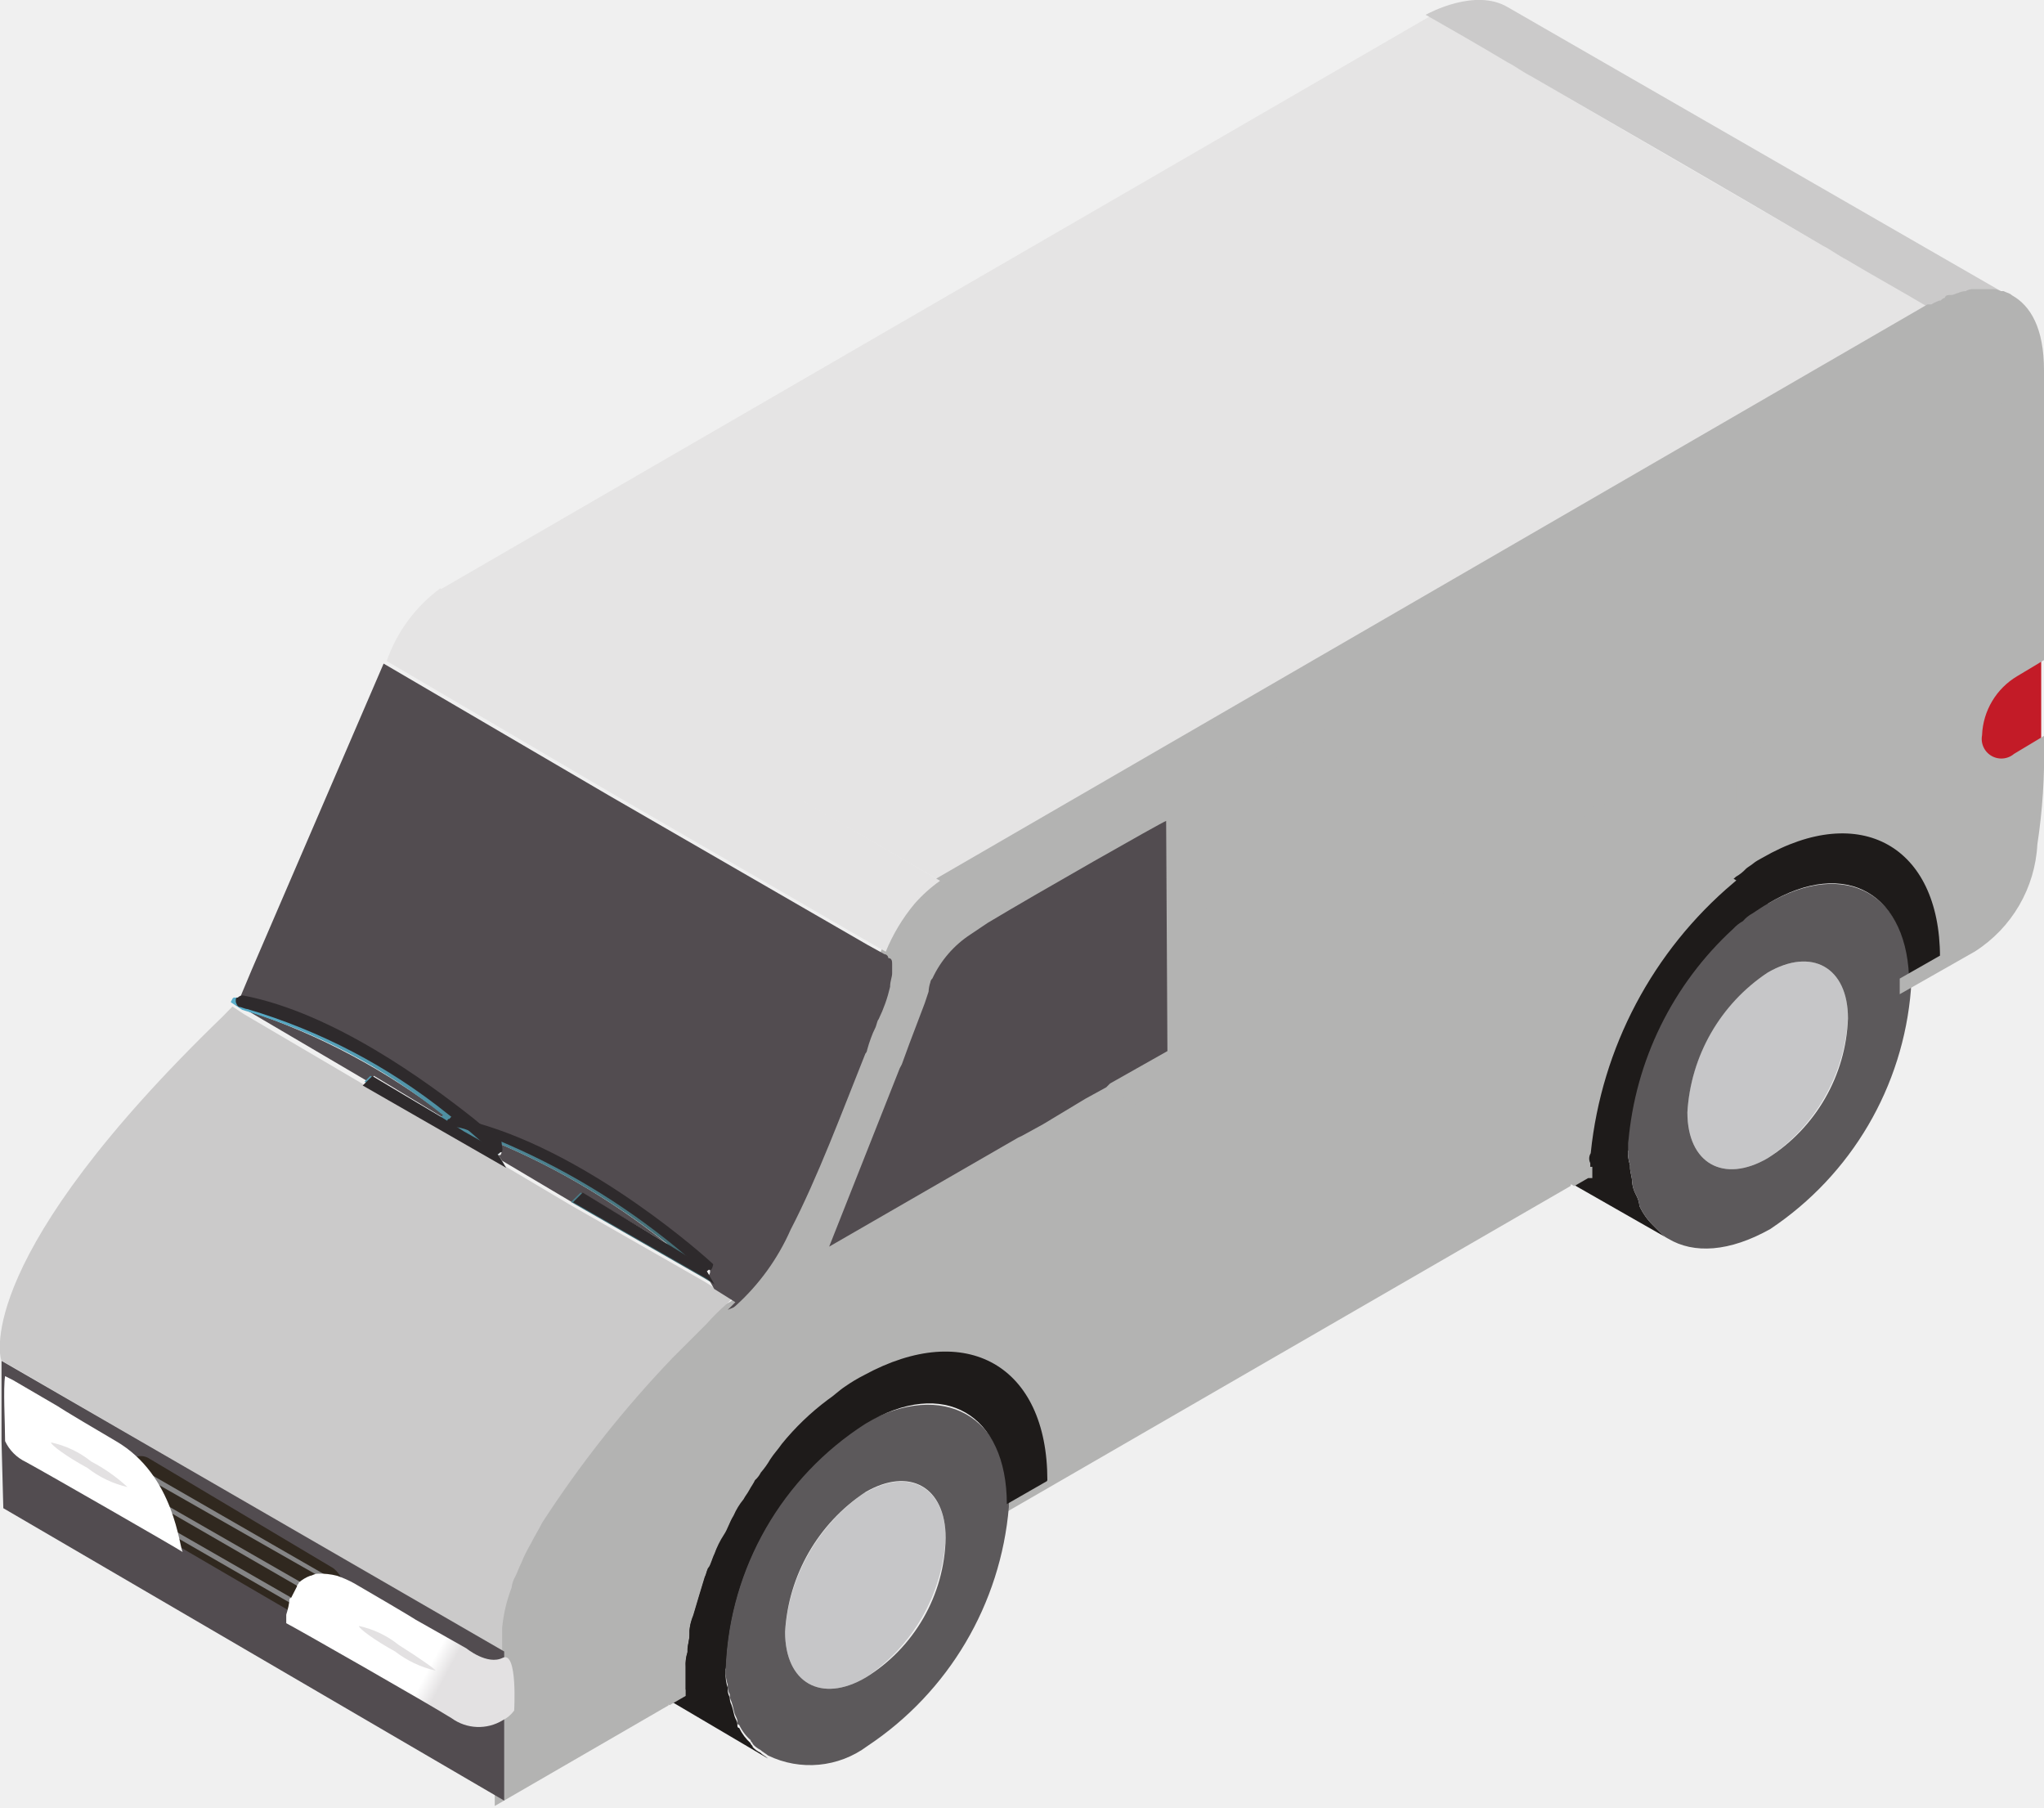
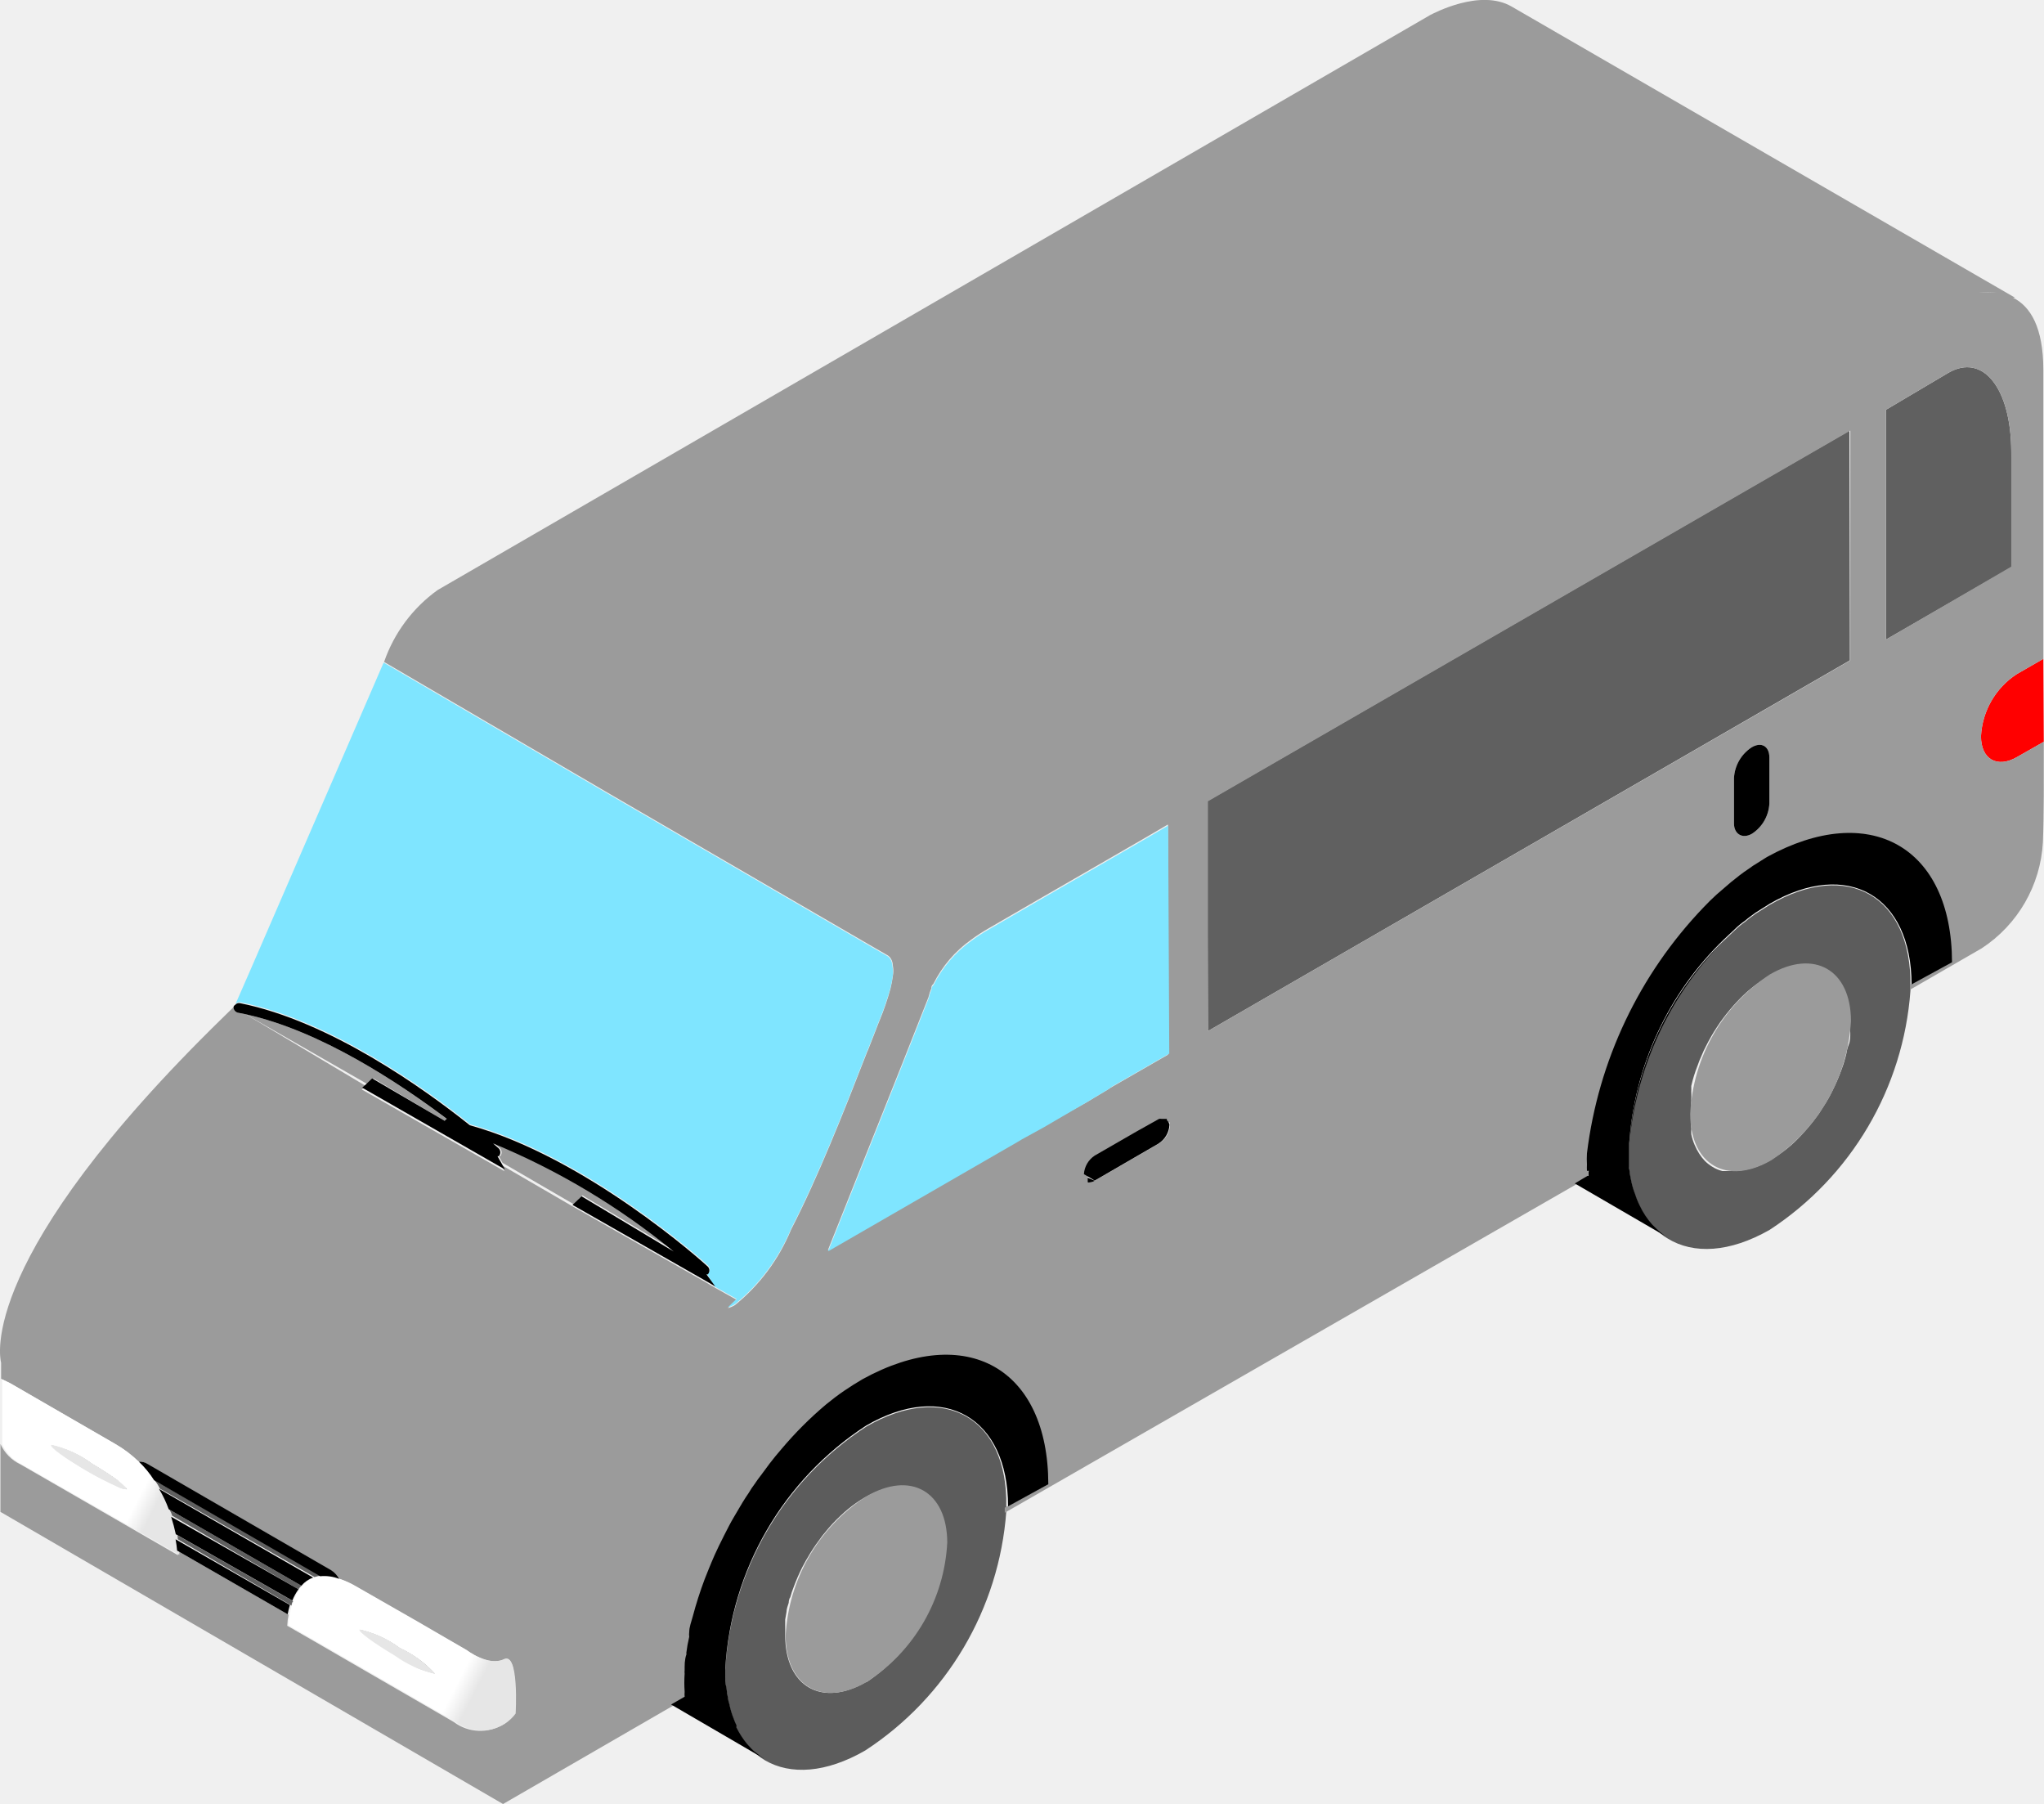
- <svg xmlns="http://www.w3.org/2000/svg" id="Capa_1" data-name="Capa 1" viewBox="0 0 80.19 70.9">
+ <svg xmlns="http://www.w3.org/2000/svg" xmlns:xlink="http://www.w3.org/1999/xlink" id="Capa_1" data-name="Capa 1" viewBox="0 0 92.44 81.55">
  <defs>
-     <style>.cls-1,.cls-14{fill:none;}.cls-2{fill:#c31b27;}.cls-3{fill:#c6c6c8;}.cls-4{fill:#1e1b1a;}.cls-5{fill:#5c595b;}.cls-6{fill:#b3b3b2;}.cls-7{fill:#afb0b0;}.cls-8{fill:#5f5e60;}.cls-9{fill:#e5e4e4;}.cls-10{fill:#cbcaca;}.cls-11{fill:#524c50;}.cls-12{clip-path:url(#clip-path);}.cls-13{fill:url(#Degradado_sin_nombre_256);}.cls-14{stroke:#b3b3b2;stroke-miterlimit:22.93;stroke-width:0.22px;}.cls-15{fill:#30281f;}.cls-16{fill:#858586;}.cls-17{clip-path:url(#clip-path-2);}.cls-18{fill:url(#Degradado_sin_nombre_257);}.cls-19{fill:#fff;}.cls-20{fill:#e3e1e2;}.cls-21{fill:#2e2a2c;}</style>
-     <clipPath id="clip-path" transform="translate(-53.83 -53.19)">
-       <path class="cls-1" d="M81.86,103.57l-.38-.23-5.25-3,.38-.37,3.6,2.17a28.43,28.43,0,0,0-7.06-4.2c.15.08.23.15.23.23a.22.22,0,0,1,0,.3H73.3l.15.22-5.32-3.07.23-.23L71.13,97l.08-.07a23.07,23.07,0,0,0-7.88-4.13l-.45-.3.08-.15a.28.28,0,0,1,.22-.07c3.53.67,7.2,3.37,9,4.8,4.58,1.27,9.08,5.32,9.3,5.55a.22.22,0,0,1,0,.3h-.07Z" />
-     </clipPath>
-     <linearGradient id="Degradado_sin_nombre_256" x1="8.83" y1="44.76" x2="27.58" y2="44.76" gradientUnits="userSpaceOnUse">
-       <stop offset="0" stop-color="#59afcc" />
-       <stop offset="1" stop-color="#446a70" />
-     </linearGradient>
-     <clipPath id="clip-path-2" transform="translate(-53.83 -53.19)">
-       <path class="cls-1" d="M74,120.29a1.23,1.23,0,0,1-.45.38,1.81,1.81,0,0,1-2-.08c-.82-.52-6.22-3.6-6.53-3.75a1.54,1.54,0,0,1,.08-.45,2.76,2.76,0,0,0,.08-.37c0-.08,0-.15.07-.15l.23-.45c0-.08.07-.08.07-.15A1.47,1.47,0,0,1,66,115c.08,0,.15-.08.3-.08a2.63,2.63,0,0,1,.75.08,4.07,4.07,0,0,1,.68.3c2.32,1.35,2.4,1.42,2.4,1.42l2,1.13s.82.67,1.42.37.45,2.1.45,2.1" />
-     </clipPath>
-     <linearGradient id="Degradado_sin_nombre_257" x1="10.87" y1="62.16" x2="18.95" y2="66.51" gradientUnits="userSpaceOnUse">
+     <style>.cls-1{fill:red;}.cls-2{fill:#b0b1b1;}.cls-3{fill:#5c5c5c;}.cls-4{fill:#606060;}.cls-5{fill:#9b9b9b;}.cls-6{fill:url(#linear-gradient);}.cls-7{fill:url(#linear-gradient-2);}.cls-8{fill:url(#linear-gradient-3);}.cls-9{fill:#fff;}.cls-10{fill:#e6e6e6;}.cls-11{fill:#7fe5ff;}</style>
+     <linearGradient id="linear-gradient" x1="34.22" y1="120.26" x2="44.27" y2="125.41" gradientUnits="userSpaceOnUse">
      <stop offset="0" stop-color="#fff" />
      <stop offset="0.74" stop-color="#fff" />
-       <stop offset="0.82" stop-color="#e3e1e2" />
-       <stop offset="1" stop-color="#e3e1e2" />
+       <stop offset="0.82" stop-color="#e6e6e6" />
    </linearGradient>
+     <linearGradient id="linear-gradient-2" x1="37.12" y1="121.93" x2="40.52" y2="123.68" xlink:href="#linear-gradient" />
+     <linearGradient id="linear-gradient-3" x1="20.16" y1="112" x2="29.76" y2="116.92" xlink:href="#linear-gradient" />
  </defs>
-   <path class="cls-2" d="M133.91,82.27l-1,.6a.88.88,0,0,1-1.43-.83,2.93,2.93,0,0,1,1.43-2.4l1-.6v3.23" transform="translate(-53.83 -53.19)" />
-   <path class="cls-3" d="M123.18,91.34c1.72-1,3.15-.22,3.15,1.8a7.07,7.07,0,0,1-3.15,5.48c-1.72,1-3.15.22-3.15-1.8a7,7,0,0,1,3.15-5.48" transform="translate(-53.83 -53.19)" />
-   <path class="cls-4" d="M123.18,88.64c-.15.08-.38.23-.6.38a1.53,1.53,0,0,0-.38.3,1.3,1.3,0,0,0-.37.3A12.18,12.18,0,0,0,117.7,98v.3a1.58,1.58,0,0,0,.08.6V99c0,.15.08.38.08.53a1.28,1.28,0,0,0,.15.52,1.12,1.12,0,0,1,.14.45,2.54,2.54,0,0,0,.53.75l.3.3a1,1,0,0,0,.3.23l-3.68-2.1-1.5-.9a7.57,7.57,0,0,0,.6-3c0-2.18.6-2.78,1.73-5.1.82-1.5,1.57-3.08,2.25-4.65l3.07,1.8Z" transform="translate(-53.83 -53.19)" />
-   <path class="cls-5" d="M123.18,98.62c-1.72,1-3.15.22-3.15-1.8a7.07,7.07,0,0,1,3.15-5.48c1.72-1,3.15-.22,3.15,1.8a6.78,6.78,0,0,1-3.15,5.48m0-10c-.15.08-.38.23-.6.38a1.53,1.53,0,0,0-.38.3,1.3,1.3,0,0,0-.37.3A12.18,12.18,0,0,0,117.7,98v.3a1.58,1.58,0,0,0,.08.6V99c0,.15.08.38.08.53a1.28,1.28,0,0,0,.15.52,1.12,1.12,0,0,1,.14.45,2.54,2.54,0,0,0,.53.75l.3.3a1,1,0,0,0,.3.23c1,.6,2.4.52,4-.38A12.48,12.48,0,0,0,128.8,92v-.23C128.73,88.27,126.25,86.84,123.18,88.64Z" transform="translate(-53.83 -53.19)" />
-   <path class="cls-4" d="M130.31,90.89l-1.58.9c0-3.52-2.47-5-5.55-3.15-.15.08-.37.23-.6.38a1.3,1.3,0,0,0-.37.3,1.53,1.53,0,0,0-.38.3,12.86,12.86,0,0,0-4.12,8.4v.3l-1.5.9h-.08v-.9a17,17,0,0,1,5.62-10.65c.08-.08.23-.15.3-.3a2.19,2.19,0,0,0,.38-.3c.08-.08.22-.15.3-.23s.22-.15.37-.22c4-2.1,7.21-.3,7.21,4.27" transform="translate(-53.83 -53.19)" />
-   <path class="cls-6" d="M123.18,84.67a1.54,1.54,0,0,1-.67,1.2c-.38.22-.68.07-.68-.38v-1.8a1.53,1.53,0,0,1,.68-1.2.41.41,0,0,1,.67.38Z" transform="translate(-53.83 -53.19)" />
-   <polygon class="cls-7" points="45.43 44.83 42.88 46.26 42.51 45.96 40.1 44.61 40.03 44.61 35.3 41.83 35.6 41.01 36.2 39.43 42.58 43.11 44.6 44.31 45.43 44.83" />
-   <path class="cls-8" d="M99.25,97l-.82.45-1.65,1-2-1.13L89.5,94.27l.61-1.58.14-.45a1.2,1.2,0,0,1,.08-.37l6.9,4Z" transform="translate(-53.83 -53.19)" />
-   <path class="cls-7" d="M99.63,97.27a.82.82,0,0,1-.45.75l-.83-.53-2-1.2L90,92.62l.15-.45a1.45,1.45,0,0,1,.07-.38.28.28,0,0,1,.08-.15l7,4L99.4,97V97c.23.08.23.15.23.23" transform="translate(-53.83 -53.19)" />
-   <path class="cls-7" d="M96.7,99.44a.28.28,0,0,0-.15.08H96.4l-2.7-1.58L93,97.49l-2.47-1.42c-.45-.3-.9-.53-1.35-.83l.07-.15,4.73,2.78h0l2.4,1.42Z" transform="translate(-53.83 -53.19)" />
-   <path class="cls-7" d="M99.63,94.42l-2.25,1.27-.15.15-.82.45-1.66,1-.82.45h0l-.15.07-7.42,4.28,2.77-7,.08-.15.3-.82.6-1.58.15-.45a1.35,1.35,0,0,1,.07-.37.24.24,0,0,1,.08-.15,4.15,4.15,0,0,1,1.5-1.73h0Z" transform="translate(-53.83 -53.19)" />
-   <path class="cls-8" d="M99.56,97a.14.14,0,0,0-.23,0h-.08l-2-1.13-6.9-4a.25.25,0,0,1,.07-.15l7,4Z" transform="translate(-53.83 -53.19)" />
-   <path class="cls-9" d="M129.56,65.24,90.71,87.74,71.06,76.34l38.85-22.5c1,.6,2.09,1.2,3.22,1.88.3.15.6.37.9.52,3.68,2.18,7.72,4.5,11.47,6.68.3.15.61.37.9.52l3.16,1.8" transform="translate(-53.83 -53.19)" />
-   <path class="cls-6" d="M132.63,75.37l-4.95,2.85v-9a26.34,26.34,0,0,0,2.47-1.43c1.36-.82,2.48.6,2.48,3.08Z" transform="translate(-53.83 -53.19)" />
-   <path class="cls-10" d="M132.78,64.87h-.08c-.07-.08-.15-.08-.29-.15h-.08c-.08,0-.15-.08-.3-.08a1.36,1.36,0,0,0-.75,0,.42.42,0,0,0-.3.08.59.59,0,0,0-.3.07c-.07,0-.22.08-.3.08s-.15,0-.15.07-.07,0-.15.08-.07.07-.15.07a1.64,1.64,0,0,0-.3.15h-.15c-1-.6-2.1-1.2-3.22-1.87-.3-.15-.6-.38-.9-.53-3.68-2.17-7.73-4.5-11.48-6.67-.3-.15-.6-.38-.9-.53-1.12-.67-2.17-1.27-3.22-1.87.15-.08,1.95-1.05,3.22-.3Z" transform="translate(-53.83 -53.19)" />
-   <path class="cls-8" d="M96.33,99.14v.23l-2.7-1.58-.75-.45-2.47-1.42-1.35-.83.07-.15.3-.82,5.25,3.07,2,1.13a1.56,1.56,0,0,0-.38.82" transform="translate(-53.83 -53.19)" />
-   <path class="cls-6" d="M99.63,97.27a.82.82,0,0,1-.45.75L96.7,99.44a.28.28,0,0,0-.15.08H96.4v-.23a1,1,0,0,1,.45-.75l1.65-1,.83-.45h.3v.15" transform="translate(-53.83 -53.19)" />
-   <path class="cls-3" d="M87.78,111.74c1.72-1,3.15-.22,3.15,1.8A7.07,7.07,0,0,1,87.78,119c-1.72,1-3.15.22-3.15-1.8a7.23,7.23,0,0,1,3.15-5.48" transform="translate(-53.83 -53.19)" />
-   <path class="cls-4" d="M82.3,118.64v.15a1.53,1.53,0,0,0,.08.6.66.66,0,0,0,.08.38.61.61,0,0,0,.07.3c.08.22.08.37.15.52s.08.15.08.3c0,0,0,.08.07.08a1.93,1.93,0,0,0,.45.6c0,.07.08.07.08.15a1,1,0,0,0,.3.22c.07.08.22.15.3.23L80.28,120l-2.47-1.42a8.4,8.4,0,0,0,1.57-2.7c.53-1.58.75-3,1.88-4.13,1.35-1.35,2.62-2.77,4-4.2l1.28.75,1.42.83a11.58,11.58,0,0,0-5.63,9.52" transform="translate(-53.83 -53.19)" />
-   <path class="cls-11" d="M71.35,97a.07.07,0,0,0-.07.07L68.5,95.39l-.22.23-4.73-2.78A26.26,26.26,0,0,1,71.35,97" transform="translate(-53.83 -53.19)" />
-   <path class="cls-11" d="M80.28,102.14,76.68,100l-.37.37-2.78-1.65-.15-.22h.08a.24.24,0,0,0,0-.3l-.23-.23a28.16,28.16,0,0,1,7,4.2" transform="translate(-53.83 -53.19)" />
-   <g class="cls-12">
-     <rect class="cls-13" x="9.06" y="39.13" width="18.97" height="11.25" />
-   </g>
-   <path class="cls-6" d="M116.13,98.39a16.12,16.12,0,0,1,5.63-10.65l-3.08-1.8c-.67,1.58-3.23,3.15-4,4.65a8.32,8.32,0,0,0-1.34,5.1c0,1.13,1.12,2.1.75,3l1.5.9.52-.3h.08v-.22h-.08v-.23A.51.51,0,0,1,116.13,98.39ZM99.56,97l-2.1-1.28-.15.15-.83.45-1.65,1-.82.45h0l-.15.07,2.7,1.58v-.23a1,1,0,0,1,.46-.75l1.65-1,.82-.45Zm-14.48,10.5-4,4.2a9,9,0,0,0-1.88,4.12,6.91,6.91,0,0,1-1.58,2.7l2.48,1.43.52-.3v-.15h0v-.9a1.73,1.73,0,0,1,.07-.6v-.08c0-.22.08-.37.08-.6v-.15a1.71,1.71,0,0,1,.15-.6c.15-.52.3-1,.45-1.5.07-.15.07-.3.15-.37s.15-.38.22-.53a4.07,4.07,0,0,1,.38-.75c.15-.22.22-.52.37-.75a3.13,3.13,0,0,1,.38-.6c.07-.15.15-.22.22-.37s.15-.23.23-.38a1,1,0,0,0,.22-.3,3.34,3.34,0,0,0,.38-.52c.15-.23.3-.38.45-.6a9.53,9.53,0,0,1,1.8-1.73ZM73.61,118.19h0v2.55a1.27,1.27,0,0,0,.45-.37S74.2,117.89,73.61,118.19Z" transform="translate(-53.83 -53.19)" />
-   <path class="cls-14" d="M116.13,98.39a16.12,16.12,0,0,1,5.63-10.65l-3.08-1.8c-.67,1.58-3.23,3.15-4,4.65a8.32,8.32,0,0,0-1.34,5.1c0,1.13,1.12,2.1.75,3l1.5.9.52-.3h.08v-.22h-.08v-.23A.51.51,0,0,1,116.13,98.39ZM99.56,97l-2.1-1.28-.15.15-.83.45-1.65,1-.82.45h0l-.15.07,2.7,1.58v-.23a1,1,0,0,1,.46-.75l1.65-1,.82-.45Zm-14.48,10.5-4,4.2a9,9,0,0,0-1.88,4.12,6.91,6.91,0,0,1-1.58,2.7l2.48,1.43.52-.3v-.15h0v-.9a1.73,1.73,0,0,1,.07-.6v-.08c0-.22.08-.37.08-.6v-.15a1.71,1.71,0,0,1,.15-.6c.15-.52.3-1,.45-1.5.07-.15.07-.3.15-.37s.15-.38.22-.53a4.07,4.07,0,0,1,.38-.75c.15-.22.22-.52.37-.75a3.13,3.13,0,0,1,.38-.6c.07-.15.15-.22.22-.37s.15-.23.23-.38a1,1,0,0,0,.22-.3,3.34,3.34,0,0,0,.38-.52c.15-.23.3-.38.45-.6a9.53,9.53,0,0,1,1.8-1.73ZM73.61,118.19h0v2.55a1.27,1.27,0,0,0,.45-.37S74.2,117.89,73.61,118.19Z" transform="translate(-53.83 -53.19)" />
-   <path class="cls-6" d="M127.76,78.22v-9c.07,0,1.12-.6,2.47-1.43s2.47.6,2.47,3.08v4.5ZM101.2,93.59v-9l25.13-14.47v9Zm21.31-7.72c-.38.22-.68.07-.68-.38v-1.8a1.53,1.53,0,0,1,.68-1.2.41.41,0,0,1,.67.38v1.8A1.54,1.54,0,0,1,122.51,85.87ZM99.25,98l-2.47,1.42a.24.24,0,0,0-.15.08h-.15l-2.7-1.58-7.43,4.28,2.78-7,.08-.15.29-.82.61-1.58.14-.45a1.2,1.2,0,0,1,.08-.37.24.24,0,0,1,.08-.15A4.15,4.15,0,0,1,91.91,90h0l.67-.45c2-1.2,6.75-3.9,7-4.05v9l-2.25,1.28,2.1,1.2h.07v.22A.82.82,0,0,1,99.25,98Zm34.66-15.75-1,.6a.88.88,0,0,1-1.43-.83,2.93,2.93,0,0,1,1.43-2.4l1-.6V67.72c0-1.65-.53-2.48-1.2-2.85-.08-.08-.15-.08-.3-.15h-.08c-.07,0-.15-.08-.3-.08h-.75a.44.44,0,0,0-.3.08.61.61,0,0,0-.3.07c-.07,0-.15.08-.3.08s-.15,0-.15.07-.07,0-.15.08-.07.07-.15.07a1.64,1.64,0,0,0-.3.15h-.15L90.63,87.74a5.69,5.69,0,0,0-1,.9,7.18,7.18,0,0,0-1.13,1.88.15.15,0,0,1,.15.15.26.26,0,0,1,.08.22v.38c0,.15-.08.3-.08.52a6,6,0,0,1-.45,1.28c-.07.07-.07.22-.15.37s-.22.53-.3.83a.29.29,0,0,1-.07.15c-.9,2.25-1.88,4.87-2.93,6.9a8.91,8.91,0,0,1-2.17,3,1.64,1.64,0,0,1-.3.15l-.08.07a8.83,8.83,0,0,0-.75.75l-1.35,1.35a43,43,0,0,0-5.1,6.45c-.15.3-.3.53-.45.83a7.6,7.6,0,0,0-.38.75c-.07.15-.15.37-.22.52a1,1,0,0,0-.15.45,5.62,5.62,0,0,0-.38,1.58v1c.6-.3.38,2.1.38,2.1a1.27,1.27,0,0,1-.45.37v3.15l6.6-3.82c-.07-6.46,3.82-10.17,6.9-12.23a6.18,6.18,0,0,1,.75-.45c3.9-2.25,7.12-.45,7.12,4l-1.57.9v.23l22.2-12.83c.89-2.58,1.05-9.07,6.15-11.85.07-.07.22-.15.37-.3a1.53,1.53,0,0,0,.38-.3c.07-.07.22-.15.3-.22s.22-.15.37-.23c3.9-2.25,7.13-.45,7.13,4l-1.58.9V92l2.78-1.58a5.2,5.2,0,0,0,2.4-4.12A23.12,23.12,0,0,0,133.91,82.27Z" transform="translate(-53.83 -53.19)" />
-   <path class="cls-14" d="M127.76,78.22v-9c.07,0,1.12-.6,2.47-1.43s2.47.6,2.47,3.08v4.5ZM101.2,93.59v-9l25.13-14.47v9Zm21.31-7.72c-.38.22-.68.07-.68-.38v-1.8a1.53,1.53,0,0,1,.68-1.2.41.41,0,0,1,.67.38v1.8A1.54,1.54,0,0,1,122.51,85.87ZM99.25,98l-2.47,1.42a.24.24,0,0,0-.15.08h-.15l-2.7-1.58-7.43,4.28,2.78-7,.08-.15.29-.82.61-1.58.14-.45a1.2,1.2,0,0,1,.08-.37.24.24,0,0,1,.08-.15A4.15,4.15,0,0,1,91.91,90h0l.67-.45c2-1.2,6.75-3.9,7-4.05v9l-2.25,1.28,2.1,1.2h.07v.22A.82.82,0,0,1,99.25,98Zm34.66-15.75-1,.6a.88.88,0,0,1-1.43-.83,2.93,2.93,0,0,1,1.43-2.4l1-.6V67.72c0-1.65-.53-2.48-1.2-2.85-.08-.08-.15-.08-.3-.15h-.08c-.07,0-.15-.08-.3-.08h-.75a.44.44,0,0,0-.3.08.61.61,0,0,0-.3.07c-.07,0-.15.08-.3.08s-.15,0-.15.07-.07,0-.15.08-.07.07-.15.07a1.64,1.64,0,0,0-.3.15h-.15L90.63,87.74a5.69,5.69,0,0,0-1,.9,7.18,7.18,0,0,0-1.13,1.88.15.15,0,0,1,.15.15.26.26,0,0,1,.08.22v.38c0,.15-.08.3-.08.52a6,6,0,0,1-.45,1.28c-.07.07-.07.22-.15.37s-.22.53-.3.83a.29.29,0,0,1-.07.15c-.9,2.25-1.88,4.87-2.93,6.9a8.91,8.91,0,0,1-2.17,3,1.64,1.64,0,0,1-.3.15l-.08.07a8.83,8.83,0,0,0-.75.75l-1.35,1.35a43,43,0,0,0-5.1,6.45c-.15.3-.3.53-.45.83a7.6,7.6,0,0,0-.38.75c-.07.15-.15.37-.22.52a1,1,0,0,0-.15.45,5.62,5.62,0,0,0-.38,1.58v1c.6-.3.38,2.1.38,2.1a1.27,1.27,0,0,1-.45.37v3.15l6.6-3.82c-.07-6.46,3.82-10.17,6.9-12.23a6.18,6.18,0,0,1,.75-.45c3.9-2.25,7.12-.45,7.12,4l-1.57.9v.23l22.2-12.83c.89-2.58,1.05-9.07,6.15-11.85.07-.07.22-.15.37-.3a1.53,1.53,0,0,0,.38-.3c.07-.07.22-.15.3-.22s.22-.15.37-.23c3.9-2.25,7.13-.45,7.13,4l-1.58.9V92l2.78-1.58a5.2,5.2,0,0,0,2.4-4.12A23.12,23.12,0,0,0,133.91,82.27Z" transform="translate(-53.83 -53.19)" />
-   <polygon class="cls-6" points="72.5 25.86 47.38 40.41 47.3 31.41 72.43 16.86 72.5 25.86" />
-   <path class="cls-5" d="M87.78,119c-1.72,1-3.15.22-3.15-1.8a7.07,7.07,0,0,1,3.15-5.48c1.72-1,3.15-.22,3.15,1.8A6.59,6.59,0,0,1,87.78,119m0-10a11.93,11.93,0,0,0-5.48,9.53v.15a1.58,1.58,0,0,0,.08.6.62.62,0,0,0,.08.37.59.59,0,0,0,.07.3c.08.23.08.38.15.53s.08.15.08.3a.07.07,0,0,0,.07.07,1.82,1.82,0,0,0,.45.6c0,.08.08.08.08.15a1,1,0,0,0,.3.23c.07.07.22.15.3.22a3.77,3.77,0,0,0,3.9-.37,12.52,12.52,0,0,0,5.55-9.38v-.22C93.33,108.74,90.86,107.32,87.78,109Z" transform="translate(-53.83 -53.19)" />
-   <path class="cls-4" d="M94.9,111.29l-1.57.9c0-3.52-2.47-5-5.55-3.15a11.93,11.93,0,0,0-5.48,9.53l-1.57.9v-.9a1.53,1.53,0,0,1,.08-.6v-.08c0-.22.07-.37.07-.6v-.15a2,2,0,0,1,.15-.6c.15-.52.3-1,.45-1.5.08-.15.08-.3.15-.37s.15-.38.23-.53a3.47,3.47,0,0,1,.37-.75c.15-.22.23-.52.38-.75A2.64,2.64,0,0,1,83,112c.08-.15.15-.22.23-.37s.15-.23.22-.38a1,1,0,0,0,.23-.3,3.34,3.34,0,0,0,.37-.52c.15-.23.3-.38.45-.6a10.17,10.17,0,0,1,1.8-1.73c.23-.15.45-.37.68-.52a6.18,6.18,0,0,1,.75-.45c4-2.18,7.19-.38,7.19,4.12" transform="translate(-53.83 -53.19)" />
-   <path class="cls-11" d="M99.63,94.42l-2.25,1.27-.15.15-.82.45-1.66,1-.82.45h0l-.15.07-7.42,4.28,2.77-7,.08-.15.3-.82.6-1.58.15-.45a1.35,1.35,0,0,1,.07-.37.24.24,0,0,1,.08-.15,4.15,4.15,0,0,1,1.5-1.73h0l.67-.45c2-1.2,6.75-3.9,7-4Z" transform="translate(-53.83 -53.19)" />
-   <path class="cls-10" d="M82.68,104c-.08.07-.23.22-.3.3l-.08.07a8.83,8.83,0,0,0-.75.75l-1.35,1.35a43.63,43.63,0,0,0-5.1,6.45c-.15.3-.3.53-.45.83a5.68,5.68,0,0,0-.37.75c-.08.15-.15.37-.23.52a1.14,1.14,0,0,0-.15.45,5.9,5.9,0,0,0-.37,1.58v.9l-19.65-11.4c-.08-.23-1-4.13,8.7-13.5l.37-.38.45.3,4.73,2.78,5.32,3.07,2.78,1.65,5.25,3,.37.23Z" transform="translate(-53.83 -53.19)" />
-   <polygon class="cls-11" points="19.78 70.63 0.13 59.16 0.06 56.53 0.06 53.98 0.06 53.38 19.78 64.78 19.78 65.01 19.78 67.48 19.78 70.63" />
-   <path class="cls-9" d="M90.71,87.74a5.73,5.73,0,0,0-1,.9,7.18,7.18,0,0,0-1.13,1.88l-.67-.38L77.8,84.29,69,79.12a6,6,0,0,1,2.1-2.85Z" transform="translate(-53.83 -53.19)" />
-   <path class="cls-15" d="M66.85,114.67c.53.3.83,1.57.83,2.1s-.45.75-1.05.45l-7.2-4.2a2.21,2.21,0,0,1-1-1.65c0-.6.6-1.28,1.2-1Z" transform="translate(-53.83 -53.19)" />
-   <path class="cls-16" d="M58.9,110.54c-.07,0-.07.08-.15.15l8.78,5c0-.08-.08-.15-.08-.23Z" transform="translate(-53.83 -53.19)" />
-   <path class="cls-16" d="M58.53,112a.65.65,0,0,0,.15.3l8.85,5.1c.08,0,.08-.08.15-.15Z" transform="translate(-53.83 -53.19)" />
-   <path class="cls-16" d="M58.46,111.14a.24.24,0,0,1-.08.15l9.23,5.33v-.23Z" transform="translate(-53.83 -53.19)" />
-   <g class="cls-17">
-     <rect class="cls-18" x="11.23" y="61.71" width="9.15" height="6.23" />
-   </g>
-   <path class="cls-19" d="M58.38,109.72c-2.18-1.28-2.25-1.35-2.25-1.35l-1.8-1.05-.3-.15c-.08.45,0,1.87,0,2.55a1.71,1.71,0,0,0,.82.82c.83.45,5.93,3.38,6.15,3.53-.14-.15-.3-3-2.62-4.35" transform="translate(-53.83 -53.19)" />
-   <path class="cls-20" d="M70.91,118.72a4.11,4.11,0,0,1-1.58-.75c-.82-.45-1.42-.9-1.42-1a3.77,3.77,0,0,1,1.57.75c.83.52,1.5,1,1.43,1" transform="translate(-53.83 -53.19)" />
-   <path class="cls-20" d="M58.83,111.52a4,4,0,0,1-1.57-.75c-.83-.45-1.43-.9-1.43-1a3.78,3.78,0,0,1,1.58.75,6.62,6.62,0,0,1,1.42,1" transform="translate(-53.83 -53.19)" />
-   <path class="cls-11" d="M88.83,91v.37c0,.15-.08.3-.08.53a6,6,0,0,1-.45,1.27c-.07.08-.07.23-.15.38s-.22.52-.3.82a.25.25,0,0,1-.07.15c-.9,2.25-1.88,4.88-2.93,6.9a8.81,8.81,0,0,1-2.17,3c-.08.08-.15.08-.3.15l.3-.3-.83-.52-.3-.53h.08a.22.22,0,0,0,0-.3c-.23-.15-4.8-4.27-9.3-5.55-1.8-1.42-5.48-4-9-4.8a.25.25,0,0,0-.22.08l.6-1.43,5.17-12,8.85,5.18,10.13,5.85.67.37a.16.16,0,0,1,.15.15c.15,0,.15.15.15.23" transform="translate(-53.83 -53.19)" />
-   <polygon class="cls-21" points="19.86 45.81 14.23 42.58 14.38 42.43 14.61 42.21 17.38 43.86 18.2 44.38 18.2 44.38 19.41 45.06 19.48 45.21 19.63 45.43 19.86 45.81" />
-   <polygon class="cls-21" points="28.03 50.38 27.73 50.16 22.48 47.16 22.86 46.78 26.45 48.96 27.66 49.71 27.73 49.86 28.03 50.38" />
-   <path class="cls-21" d="M73.46,98.39h0a.24.24,0,0,1-.15.08c-.08,0-.08,0-.15-.08s-.38-.37-1-.9h0c-.23-.15-.46-.37-.76-.6a23,23,0,0,0-7.87-4.12c-.08,0-.23-.08-.3-.08s-.15-.15-.15-.22v-.08a.07.07,0,0,1,.08-.07.26.26,0,0,1,.22-.08c3.53.68,7.2,3.38,9,4.8.38.3.68.6.9.75s.23.15.23.23.07.3,0,.37" transform="translate(-53.83 -53.19)" />
-   <path class="cls-21" d="M81.63,103h0a.24.24,0,0,1-.15.08c-.08,0-.08,0-.15-.08a12.43,12.43,0,0,0-1-.9,28.16,28.16,0,0,0-7-4.2c-.37-.15-.75-.22-1.12-.37h0a2.14,2.14,0,0,0-.68-.15c-.15,0-.22-.15-.15-.23a.07.07,0,0,1,.08-.07l.07-.08h.15l.83.23c4.57,1.27,9.07,5.32,9.3,5.55a.55.55,0,0,1-.08.22" transform="translate(-53.83 -53.19)" />
+   <path class="cls-1" d="M113.32,81.68l-1.21.69c-.9.52-1.63.1-1.63-.94a3.57,3.57,0,0,1,1.62-2.81l1.2-.69C113.31,79.22,113.31,80.48,113.32,81.68Z" transform="translate(-20.89 -48.14)" />
+   <path class="cls-2" d="M73.63,98.7l-.09,0h0a.11.11,0,0,1,.08,0Z" transform="translate(-20.89 -48.14)" />
+   <path class="cls-2" d="M70.4,101.53a.55.55,0,0,1-.22.07.17.17,0,0,1-.1,0h0l0,0s0,0,0-.06a.05.05,0,0,1,0,0s0,0,0,0,0-.1,0-.15Z" transform="translate(-20.89 -48.14)" />
+   <path class="cls-3" d="M100.93,89.05l-.65.41c-.15.11-.32.23-.47.36a3.35,3.35,0,0,0-.47.39l-.49.46a14.17,14.17,0,0,0-4.28,9.22c0,.07,0,.13,0,.2v.22c0,.23,0,.45,0,.66a.13.13,0,0,0,0,.06,5.58,5.58,0,0,0,.1.59,3.43,3.43,0,0,0,.17.57,3.52,3.52,0,0,0,.21.52,3.57,3.57,0,0,0,.57.86c.12.12.24.24.36.34a2.44,2.44,0,0,0,.33.23c1.17.72,2.8.64,4.61-.39a14.14,14.14,0,0,0,6.37-10.82V92.7C107.33,88.66,104.46,87,100.93,89.05Zm3.64,5.79c0,.18,0,.37-.08.56s-.08.34-.13.51a5.1,5.1,0,0,1-.2.63,8.74,8.74,0,0,1-.39.9,6.08,6.08,0,0,1-.42.74l-.21.33-.27.36c-.16.2-.32.39-.49.57a5.88,5.88,0,0,1-1.42,1.15,3.34,3.34,0,0,1-1.64.5l-.27,0-.13,0-.13,0a1.52,1.52,0,0,1-.47-.2,1.85,1.85,0,0,1-.32-.25,2.1,2.1,0,0,1-.26-.33,2.52,2.52,0,0,1-.21-.4h0a2.57,2.57,0,0,1-.15-.47h0a1.09,1.09,0,0,1,0-.26,2.72,2.72,0,0,1,0-.58,2.42,2.42,0,0,1,0-.46.91.91,0,0,1,0-.23,1.1,1.1,0,0,1,0-.18l0-.16a.76.76,0,0,1,0-.16.22.22,0,0,1,0-.08.36.36,0,0,1,0-.1,6.21,6.21,0,0,1,.28-.9,4.22,4.22,0,0,1,.18-.45,4.54,4.54,0,0,1,.21-.45,8.1,8.1,0,0,1,.49-.85c.09-.14.18-.27.28-.4a9,9,0,0,1,.62-.74,6.29,6.29,0,0,1,1.42-1.15c2-1.16,3.65-.23,3.66,2.09A5.21,5.21,0,0,1,104.57,94.84Z" transform="translate(-20.89 -48.14)" />
+   <path class="cls-4" d="M111.87,73.78l-5.69,3.28,0-10.39L109,65c1.57-.91,2.84.69,2.85,3.56Z" transform="translate(-20.89 -48.14)" />
+   <path class="cls-4" d="M73.59,98.67a.11.11,0,0,0-.08,0h0l.09,0Zm19.14,2.47v.22l.07,0h0a.6.6,0,0,1,0-.23Z" transform="translate(-20.89 -48.14)" />
+   <polygon class="cls-4" points="83.66 29.86 54.63 46.62 54.59 36.23 83.64 19.47 83.66 29.86" />
+   <path class="cls-3" d="M60.06,112.65a14.06,14.06,0,0,0-6.37,11v.22c0,.23,0,.45.06.67a2.7,2.7,0,0,0,.06.41,1.41,1.41,0,0,0,.07.31,3.7,3.7,0,0,0,.19.64,2.88,2.88,0,0,0,.13.31.47.47,0,0,0,0,.1,3.93,3.93,0,0,0,.48.74l.13.14a1.64,1.64,0,0,0,.31.28,2.36,2.36,0,0,0,.36.26l0,0c1.16.68,2.77.58,4.54-.44a14.14,14.14,0,0,0,6.38-10.81v-.23C66.47,112.25,63.59,110.6,60.06,112.65Zm0,11.54c-2,1.16-3.65.22-3.66-2.09v0c0-.14,0-.29,0-.43l0-.3.06-.35c0-.14.06-.27.1-.41s0,0,0,0,0-.16.07-.25a4,4,0,0,1,.15-.45,8.74,8.74,0,0,1,.39-.9c.08-.14.15-.29.24-.43a7.24,7.24,0,0,1,.54-.82,3,3,0,0,1,.27-.35,6.75,6.75,0,0,1,.68-.73c.11-.11.23-.21.35-.31a5.67,5.67,0,0,1,.73-.51c2-1.16,3.66-.22,3.67,2.09A8.07,8.07,0,0,1,60.09,124.19Z" transform="translate(-20.89 -48.14)" />
+   <path class="cls-4" d="M39,122.65a4.8,4.8,0,0,0-1.81-.83c-.06.1.66.62,1.6,1.18a5,5,0,0,0,1.81.82A5,5,0,0,0,39,122.65Zm-11.12-7.58a2.2,2.2,0,0,1,.24.38l7,4a.94.94,0,0,1,.3-.06Zm.79,1.6h0L34.39,120a.65.65,0,0,1,.13-.16l-6-3.46C28.56,116.49,28.6,116.58,28.63,116.67Zm.26,1.07,5.15,3c0-.06,0-.13.07-.2l-5.27-3C28.86,117.57,28.88,117.66,28.89,117.74Zm-2.68-2.65v0a0,0,0,0,0,0,0c-.29-.21-.71-.49-1.2-.78a4.8,4.8,0,0,0-1.81-.83c-.06.1.66.62,1.6,1.18a13.94,13.94,0,0,0,1.36.7,1,1,0,0,0,.43.13h0S26.48,115.3,26.21,115.09Zm0,.89h0Z" transform="translate(-20.89 -48.14)" />
+   <path class="cls-5" d="M100.93,92.2c2-1.16,3.66-.22,3.67,2.09A8.09,8.09,0,0,1,101,100.6c-2,1.16-3.66.22-3.67-2.09A8,8,0,0,1,100.93,92.2Z" transform="translate(-20.89 -48.14)" />
+   <path class="cls-5" d="M60.07,115.8c2-1.17,3.65-.23,3.66,2.08a8,8,0,0,1-3.64,6.31c-2,1.16-3.66.22-3.67-2.09A8,8,0,0,1,60.07,115.8Z" transform="translate(-20.89 -48.14)" />
+   <path class="cls-5" d="M41.09,98.73a.22.22,0,0,0-.1.09L37.78,96.9l-.27.26L32,94C35.4,94.75,38.93,97.1,41.09,98.73Z" transform="translate(-20.89 -48.14)" />
+   <path class="cls-5" d="M51.4,104.69l-4.17-2.5-.41.39-3.2-1.86-.17-.3.06,0a.26.26,0,0,0,0-.35l-.26-.23A32.44,32.44,0,0,1,51.4,104.69Z" transform="translate(-20.89 -48.14)" />
+   <path class="cls-5" d="M113.32,81.68l-1.21.69c-.9.52-1.63.1-1.63-.94a3.57,3.57,0,0,1,1.62-2.81l1.2-.69c0-5.13,0-10.51,0-13.06,0-1.94-.59-2.88-1.37-3.27l.09,0L89.26,48.44c-1.42-.83-3.53.3-3.69.38l-44.89,26a6.69,6.69,0,0,0-2.42,3.25l10.26,6,11.69,6.79.78.45h0a.46.46,0,0,1,.2.19.66.66,0,0,1,.08.3,1.23,1.23,0,0,1,0,.47,5.26,5.26,0,0,1-.11.58,11.67,11.67,0,0,1-.49,1.43c-.05.13-.11.27-.16.41l-.36.92a1.54,1.54,0,0,0-.08.19c-1,2.57-2.2,5.61-3.4,7.93a8.63,8.63,0,0,1-2.54,3.42,1.3,1.3,0,0,1-.32.14l.39-.38-1-.56-.39-.23-6.07-3.46,0,0-3.2-1.86.17.3-6.46-3.7.18-.16L32,94l-.35-.07a.26.26,0,0,1-.2-.25l-.48.47C19.85,105,20.88,109.51,20.94,109.76v.72l.39.19,2.11,1.22,2.63,1.52a5.27,5.27,0,0,1,1.07.81.64.64,0,0,1,.37.09l8.33,4.82a1.07,1.07,0,0,1,.39.4h0a3.94,3.94,0,0,1,.74.34l2.78,1.6L42,122.76s1,.75,1.68.41h0c.7-.34.48,2.47.48,2.47a1.9,1.9,0,0,1-.49.46,2,2,0,0,1-2.26-.1c-1-.57-7.2-4.17-7.53-4.35a3.34,3.34,0,0,1,.06-.5h0l-5-2.88c0,.1,0,.17,0,.19l-7.13-4.11a1.85,1.85,0,0,1-.9-.92v3.07l22.73,13.21,7.61-4.4.61-.35a1.64,1.64,0,0,1,0-.22h0v0a7.68,7.68,0,0,1,0-.83.61.61,0,0,1,0-.14c0-.23,0-.48.08-.72a.22.22,0,0,0,0-.08,6.43,6.43,0,0,1,.13-.72.78.78,0,0,1,0-.21c0-.24.1-.48.16-.71a17.44,17.44,0,0,1,.54-1.69l.18-.45c.09-.22.18-.44.27-.64s.27-.58.42-.87.29-.58.46-.86.26-.45.39-.66.17-.27.26-.4a4.4,4.4,0,0,1,.3-.45c.08-.12.15-.22.23-.32s.28-.38.43-.58.36-.45.54-.66a16.76,16.76,0,0,1,2-2c.27-.22.54-.43.82-.62s.55-.36.84-.53c4.54-2.62,8.23-.52,8.24,4.71l-1.82,1v.23L92.16,101.7l.57-.34v-.22a2.81,2.81,0,0,1,0-.29,4.19,4.19,0,0,1,0-.5,18.41,18.41,0,0,1,5.28-11.13c.19-.2.38-.39.58-.57l.65-.56h0a3.79,3.79,0,0,1,.39-.31c.14-.11.3-.22.45-.32a3.15,3.15,0,0,1,.33-.22l.46-.29c4.54-2.62,8.24-.52,8.25,4.7l-1.83,1v.23l3.22-1.86a6.13,6.13,0,0,0,2.77-4.79C113.33,85,113.32,83.38,113.32,81.68Zm-2.11-20.3a3.37,3.37,0,0,0-.84,0A2.63,2.63,0,0,1,111.21,61.38ZM68.09,99.06l-1,.55h0l-.2.12-8.56,4.94,3.19-8h0l.08-.2.36-.91.71-1.8.21-.53a2.11,2.11,0,0,1,.13-.4c0-.06,0-.13.09-.2a5.43,5.43,0,0,1,1.71-2h0a7.94,7.94,0,0,1,.8-.52c2.37-1.38,7.82-4.51,8.1-4.69l0,10.41-2.59,1.49L71,97.4,70,98Zm5.19.8-2.88,1.67a.55.55,0,0,1-.22.07.17.17,0,0,1-.1,0h0l0,0s0,0,0-.06a.05.05,0,0,1,0,0s0,0,0,0,0-.1,0-.15a1.09,1.09,0,0,1,.49-.84l1.91-1.1,1-.56a.26.26,0,0,1,.1,0l.06,0h.07a.11.11,0,0,1,.08,0l0,0h0s0,0,0,0l0,0a0,0,0,0,0,0,0,.16.16,0,0,1,0,.06.36.36,0,0,1,0,.19A1.07,1.07,0,0,1,73.28,99.86Zm27.63-15.39a1.73,1.73,0,0,1-.79,1.37c-.44.25-.81,0-.81-.46V83.31a1.77,1.77,0,0,1,.8-1.38c.44-.26.8-.05.8.46ZM75.52,94.76l0-10.39,29.05-16.76,0,10.39Zm30.66-17.7,0-10.39L109,65c1.57-.91,2.84.69,2.85,3.56l0,5.2Z" transform="translate(-20.89 -48.14)" />
+   <path class="cls-6" d="M43.68,123.16h0c-.71.34-1.68-.41-1.68-.41l-2.22-1.29L37,119.87a3.94,3.94,0,0,0-.74-.34h0a1.87,1.87,0,0,0-.86-.12h0a.94.94,0,0,0-.3.06,1.24,1.24,0,0,0-.53.37.65.65,0,0,0-.13.16,2.33,2.33,0,0,0-.28.51c0,.07,0,.14-.07.2a4.19,4.19,0,0,0-.1.42h0a3.34,3.34,0,0,0-.06.5c.33.18,6.55,3.78,7.53,4.35a2,2,0,0,0,2.26.1,1.9,1.9,0,0,0,.49-.46S44.38,122.82,43.68,123.16ZM38.75,123c-.94-.56-1.66-1.08-1.6-1.18a4.8,4.8,0,0,1,1.81.83,5,5,0,0,1,1.6,1.17A5,5,0,0,1,38.75,123Z" transform="translate(-20.89 -48.14)" />
+   <path class="cls-7" d="M40.56,123.82a5,5,0,0,1-1.81-.82c-.94-.56-1.66-1.08-1.6-1.18a4.8,4.8,0,0,1,1.81.83A5,5,0,0,1,40.56,123.82Z" transform="translate(-20.89 -48.14)" />
+   <path class="cls-8" d="M29,118.25a5,5,0,0,0-.07-.51c0-.08,0-.17-.05-.27s-.12-.5-.21-.79h0c0-.09-.07-.18-.11-.29h0a5.12,5.12,0,0,0-.44-.92,2.2,2.2,0,0,0-.24-.38h0a4.46,4.46,0,0,0-.69-.84,5.27,5.27,0,0,0-1.07-.81l-2.63-1.52-2.11-1.22-.39-.19v2.93a1.85,1.85,0,0,0,.9.92L29,118.44S29,118.35,29,118.25Zm-5.77-4.77a4.8,4.8,0,0,1,1.81.83c.49.29.91.57,1.2.78a0,0,0,0,1,0,0v0c.27.21.42.35.39.39h0a1,1,0,0,1-.43-.13,13.94,13.94,0,0,1-1.36-.7C23.85,114.1,23.13,113.58,23.19,113.48Zm3,2.49h0Z" transform="translate(-20.89 -48.14)" />
+   <path class="cls-9" d="M26.6,115.48h0a1,1,0,0,1-.43-.13,13.94,13.94,0,0,1-1.36-.7c-.94-.56-1.66-1.08-1.6-1.18a4.8,4.8,0,0,1,1.81.83c.49.29.91.57,1.2.78a0,0,0,0,1,0,0v0C26.48,115.3,26.63,115.44,26.6,115.48Z" transform="translate(-20.89 -48.14)" />
+   <path class="cls-10" d="M40.56,123.82a5,5,0,0,1-1.81-.82c-.94-.56-1.66-1.08-1.6-1.18a4.8,4.8,0,0,1,1.81.83A5,5,0,0,1,40.56,123.82Z" transform="translate(-20.89 -48.14)" />
+   <path class="cls-10" d="M26.6,115.48h0a1,1,0,0,1-.43-.13,13.94,13.94,0,0,1-1.36-.7c-.94-.56-1.66-1.08-1.6-1.18a4.8,4.8,0,0,1,1.81.83c.49.29.91.57,1.2.78h0C26.48,115.3,26.63,115.44,26.6,115.48Z" transform="translate(-20.89 -48.14)" />
+   <path class="cls-11" d="M73.77,95.78l-2.59,1.49L71,97.4,70,98l-1.9,1.11-1,.55h0l-.2.12-8.56,4.94,3.19-8h0l.08-.2.36-.91.71-1.8.21-.53a2.11,2.11,0,0,1,.13-.4c0-.06,0-.13.09-.2a5.43,5.43,0,0,1,1.71-2h0a7.94,7.94,0,0,1,.8-.52c2.37-1.38,7.82-4.51,8.1-4.69Z" transform="translate(-20.89 -48.14)" />
+   <path class="cls-11" d="M61.27,92.23a5.26,5.26,0,0,1-.11.58,11.67,11.67,0,0,1-.49,1.43c-.05.13-.11.27-.16.41l-.36.92a1.54,1.54,0,0,0-.08.19c-1,2.57-2.2,5.61-3.4,7.93a8.63,8.63,0,0,1-2.54,3.42,1.3,1.3,0,0,1-.32.14l.39-.38-1-.56-.34-.59.06,0a.25.25,0,0,0,0-.35c-.23-.22-5.51-4.94-10.76-6.39-2.08-1.66-6.34-4.71-10.39-5.52a.23.23,0,0,0-.23.08l.7-1.6,6-13.84,10.26,6,11.69,6.79.78.45h0a.46.46,0,0,1,.2.19.66.66,0,0,1,.08.3A1.23,1.23,0,0,1,61.27,92.23Z" transform="translate(-20.89 -48.14)" />
+   <path d="M109.17,91.65l-1.83,1c0-4-2.88-5.69-6.41-3.65l-.65.41c-.15.11-.32.23-.47.36a3.35,3.35,0,0,0-.47.39l-.49.46a14.17,14.17,0,0,0-4.28,9.22c0,.07,0,.13,0,.2v.22c0,.23,0,.45,0,.66a.13.13,0,0,0,0,.06,5.58,5.58,0,0,0,.1.59,3.43,3.43,0,0,0,.17.57,3.52,3.52,0,0,0,.21.52,3.57,3.57,0,0,0,.57.86c.12.12.24.24.36.34a2.44,2.44,0,0,0,.33.23l-4.2-2.44.57-.34.07,0h0a.6.6,0,0,1,0-.23l-.09,0a2.81,2.81,0,0,1,0-.29,4.19,4.19,0,0,1,0-.5,19.49,19.49,0,0,1,5.28-11.13c.19-.2.38-.39.58-.57l.65-.56h0l.39-.31c.14-.11.3-.22.45-.32a3.15,3.15,0,0,1,.33-.22l.46-.29C105.46,84.33,109.16,86.43,109.17,91.65Z" transform="translate(-20.89 -48.14)" />
+   <path d="M92.82,101.09a.6.6,0,0,0,0,.23h0l-.07,0v-.22Z" transform="translate(-20.89 -48.14)" />
+   <path d="M98.05,89.22a19.49,19.49,0,0,0-5.28,11.13A18.41,18.41,0,0,1,98.05,89.22Z" transform="translate(-20.89 -48.14)" />
+   <path d="M92.82,101.09a.6.6,0,0,0,0,.23h0l-.07,0v-.22Z" transform="translate(-20.89 -48.14)" />
+   <path d="M98.85,90.67a15,15,0,0,0-4.28,9.22A14.17,14.17,0,0,1,98.85,90.67Z" transform="translate(-20.89 -48.14)" />
+   <path d="M70.4,101.53a.55.55,0,0,1-.22.07.17.17,0,0,1-.1,0h0l0,0s0,0,0-.06a.05.05,0,0,1,0,0s0,0,0,0,0-.1,0-.15Z" transform="translate(-20.89 -48.14)" />
+   <path d="M68.3,115.25l-1.82,1c0-4-2.89-5.7-6.42-3.65a14.06,14.06,0,0,0-6.37,11v.22c0,.23,0,.45.06.67a2.7,2.7,0,0,0,.06.41,1.41,1.41,0,0,0,.07.31,3.7,3.7,0,0,0,.19.64,2.88,2.88,0,0,0,.13.31.47.47,0,0,0,0,.1,3.93,3.93,0,0,0,.48.74l.13.14a1.64,1.64,0,0,0,.31.28,2.36,2.36,0,0,0,.36.26l-4.24-2.47.61-.35a1.64,1.64,0,0,1,0-.22h0v0a7.68,7.68,0,0,1,0-.83.61.61,0,0,1,0-.14c0-.23,0-.48.08-.72a.22.22,0,0,0,0-.08,6.43,6.43,0,0,1,.13-.72.78.78,0,0,1,0-.21c0-.24.1-.48.16-.71a17.44,17.44,0,0,1,.54-1.69l.18-.45c.09-.22.18-.44.27-.64s.27-.58.42-.87.29-.58.46-.86.26-.45.39-.66.17-.27.26-.4a4.4,4.4,0,0,1,.3-.45c.08-.12.15-.22.23-.32s.28-.38.43-.58.36-.45.54-.66a16.76,16.76,0,0,1,2-2c.27-.22.54-.43.82-.62s.55-.36.84-.53C64.6,107.92,68.29,110,68.3,115.25Z" transform="translate(-20.89 -48.14)" />
+   <path d="M73.78,99a1.07,1.07,0,0,1-.5.85l-2.88,1.67-.49-.29a1.09,1.09,0,0,1,.49-.84l1.91-1.1,1-.56a.26.26,0,0,1,.1,0l.06,0h.1l.09,0h0s0,0,0,0l0,0a0,0,0,0,0,0,0,.16.16,0,0,1,0,.06A.36.36,0,0,1,73.78,99Z" transform="translate(-20.89 -48.14)" />
+   <path d="M100.91,82.39v2.08a1.73,1.73,0,0,1-.79,1.37c-.44.25-.81,0-.81-.46V83.31a1.77,1.77,0,0,1,.8-1.38C100.55,81.67,100.91,81.88,100.91,82.39Z" transform="translate(-20.89 -48.14)" />
+   <path d="M34,120.71a4.19,4.19,0,0,0-.1.42l-5-2.88a5,5,0,0,0-.07-.51Z" transform="translate(-20.89 -48.14)" />
+   <path d="M34.39,120a2.33,2.33,0,0,0-.28.51l-5.27-3c-.05-.24-.12-.5-.21-.79Z" transform="translate(-20.89 -48.14)" />
+   <path d="M36.23,119.53a1.87,1.87,0,0,0-.86-.12h0l-7.51-4.34h0a4.46,4.46,0,0,0-.69-.84.64.64,0,0,1,.37.09l8.33,4.82A1.07,1.07,0,0,1,36.23,119.53Z" transform="translate(-20.89 -48.14)" />
+   <path d="M35.05,119.47a1.24,1.24,0,0,0-.53.37l-6-3.46h0a5.12,5.12,0,0,0-.44-.92Z" transform="translate(-20.89 -48.14)" />
+   <path d="M53.24,106.31l-.39-.23-6.07-3.46,0,0,.41-.39,4.17,2.5a32.44,32.44,0,0,0-8.17-4.89l.26.23a.26.26,0,0,1,0,.35l-.06,0,.17.3.17.3-6.46-3.7.18-.16.27-.26L41,98.82a.22.22,0,0,1,.1-.09C38.93,97.1,35.4,94.75,32,94l-.35-.07a.26.26,0,0,1-.2-.25v0a.14.14,0,0,1,.07-.1h0a.23.23,0,0,1,.23-.08c4.05.81,8.31,3.86,10.39,5.52,5.25,1.45,10.53,6.17,10.76,6.39a.25.25,0,0,1,0,.35l-.06,0Z" transform="translate(-20.89 -48.14)" />
</svg>
